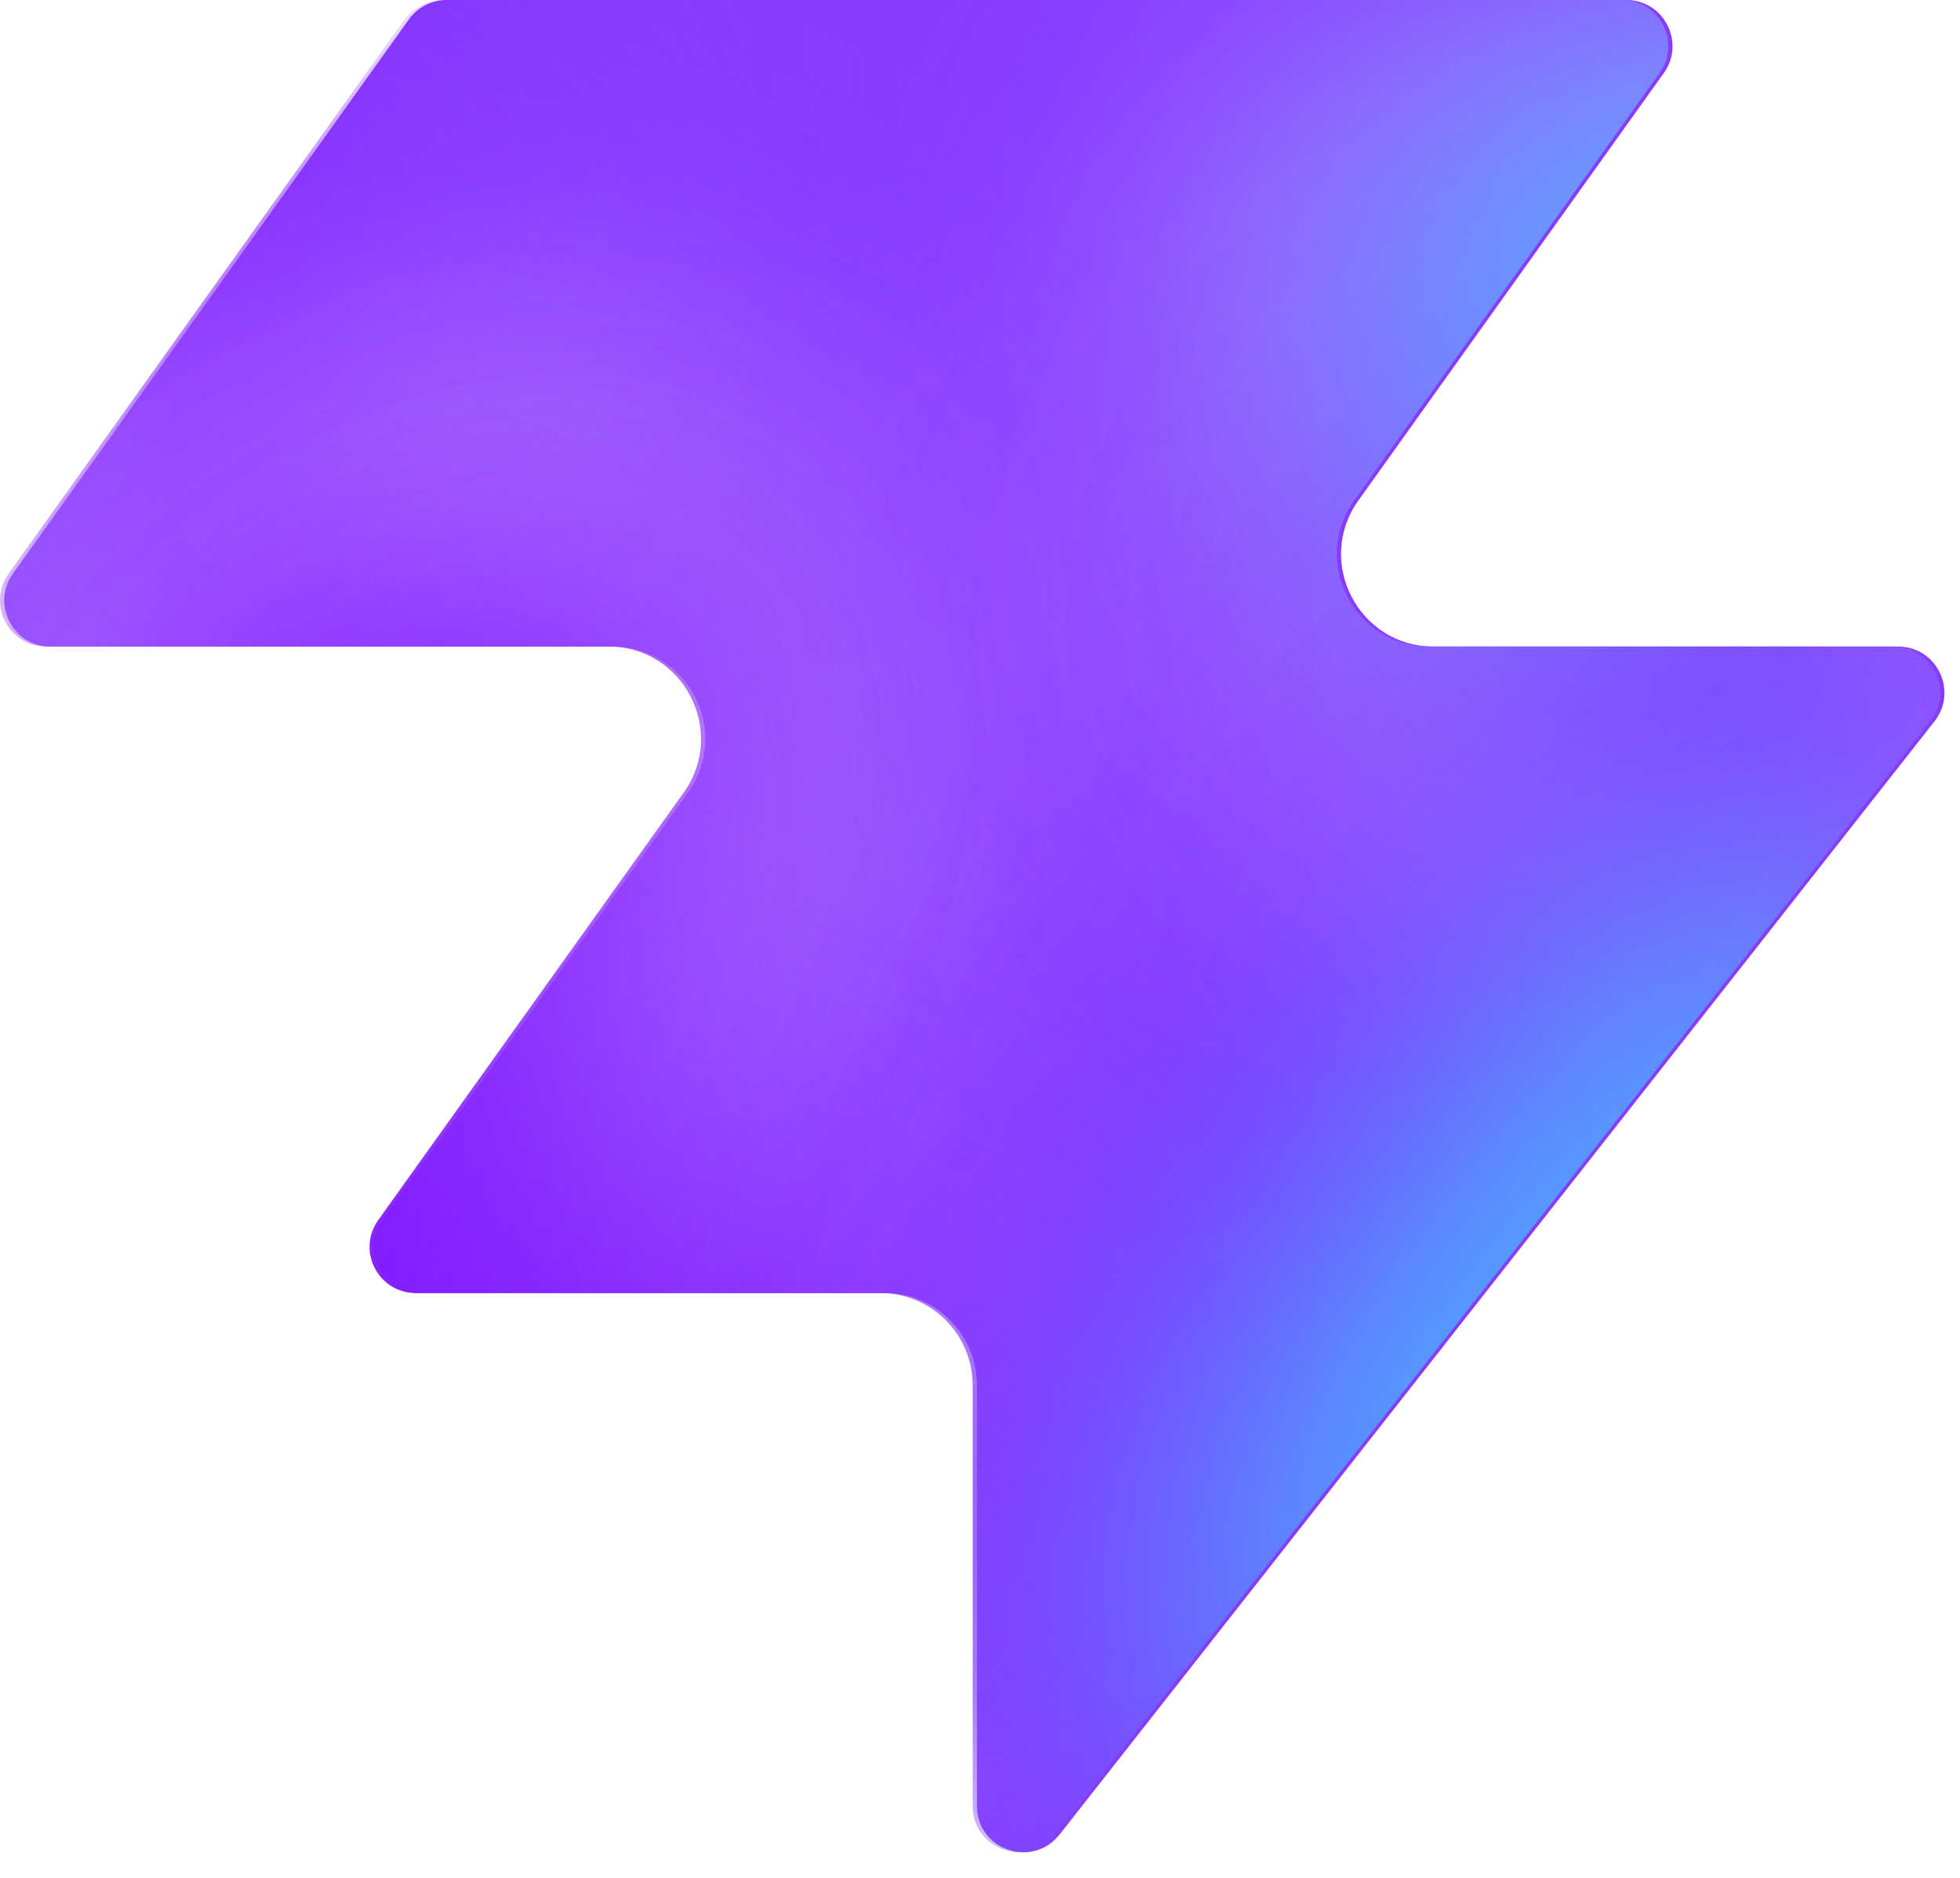
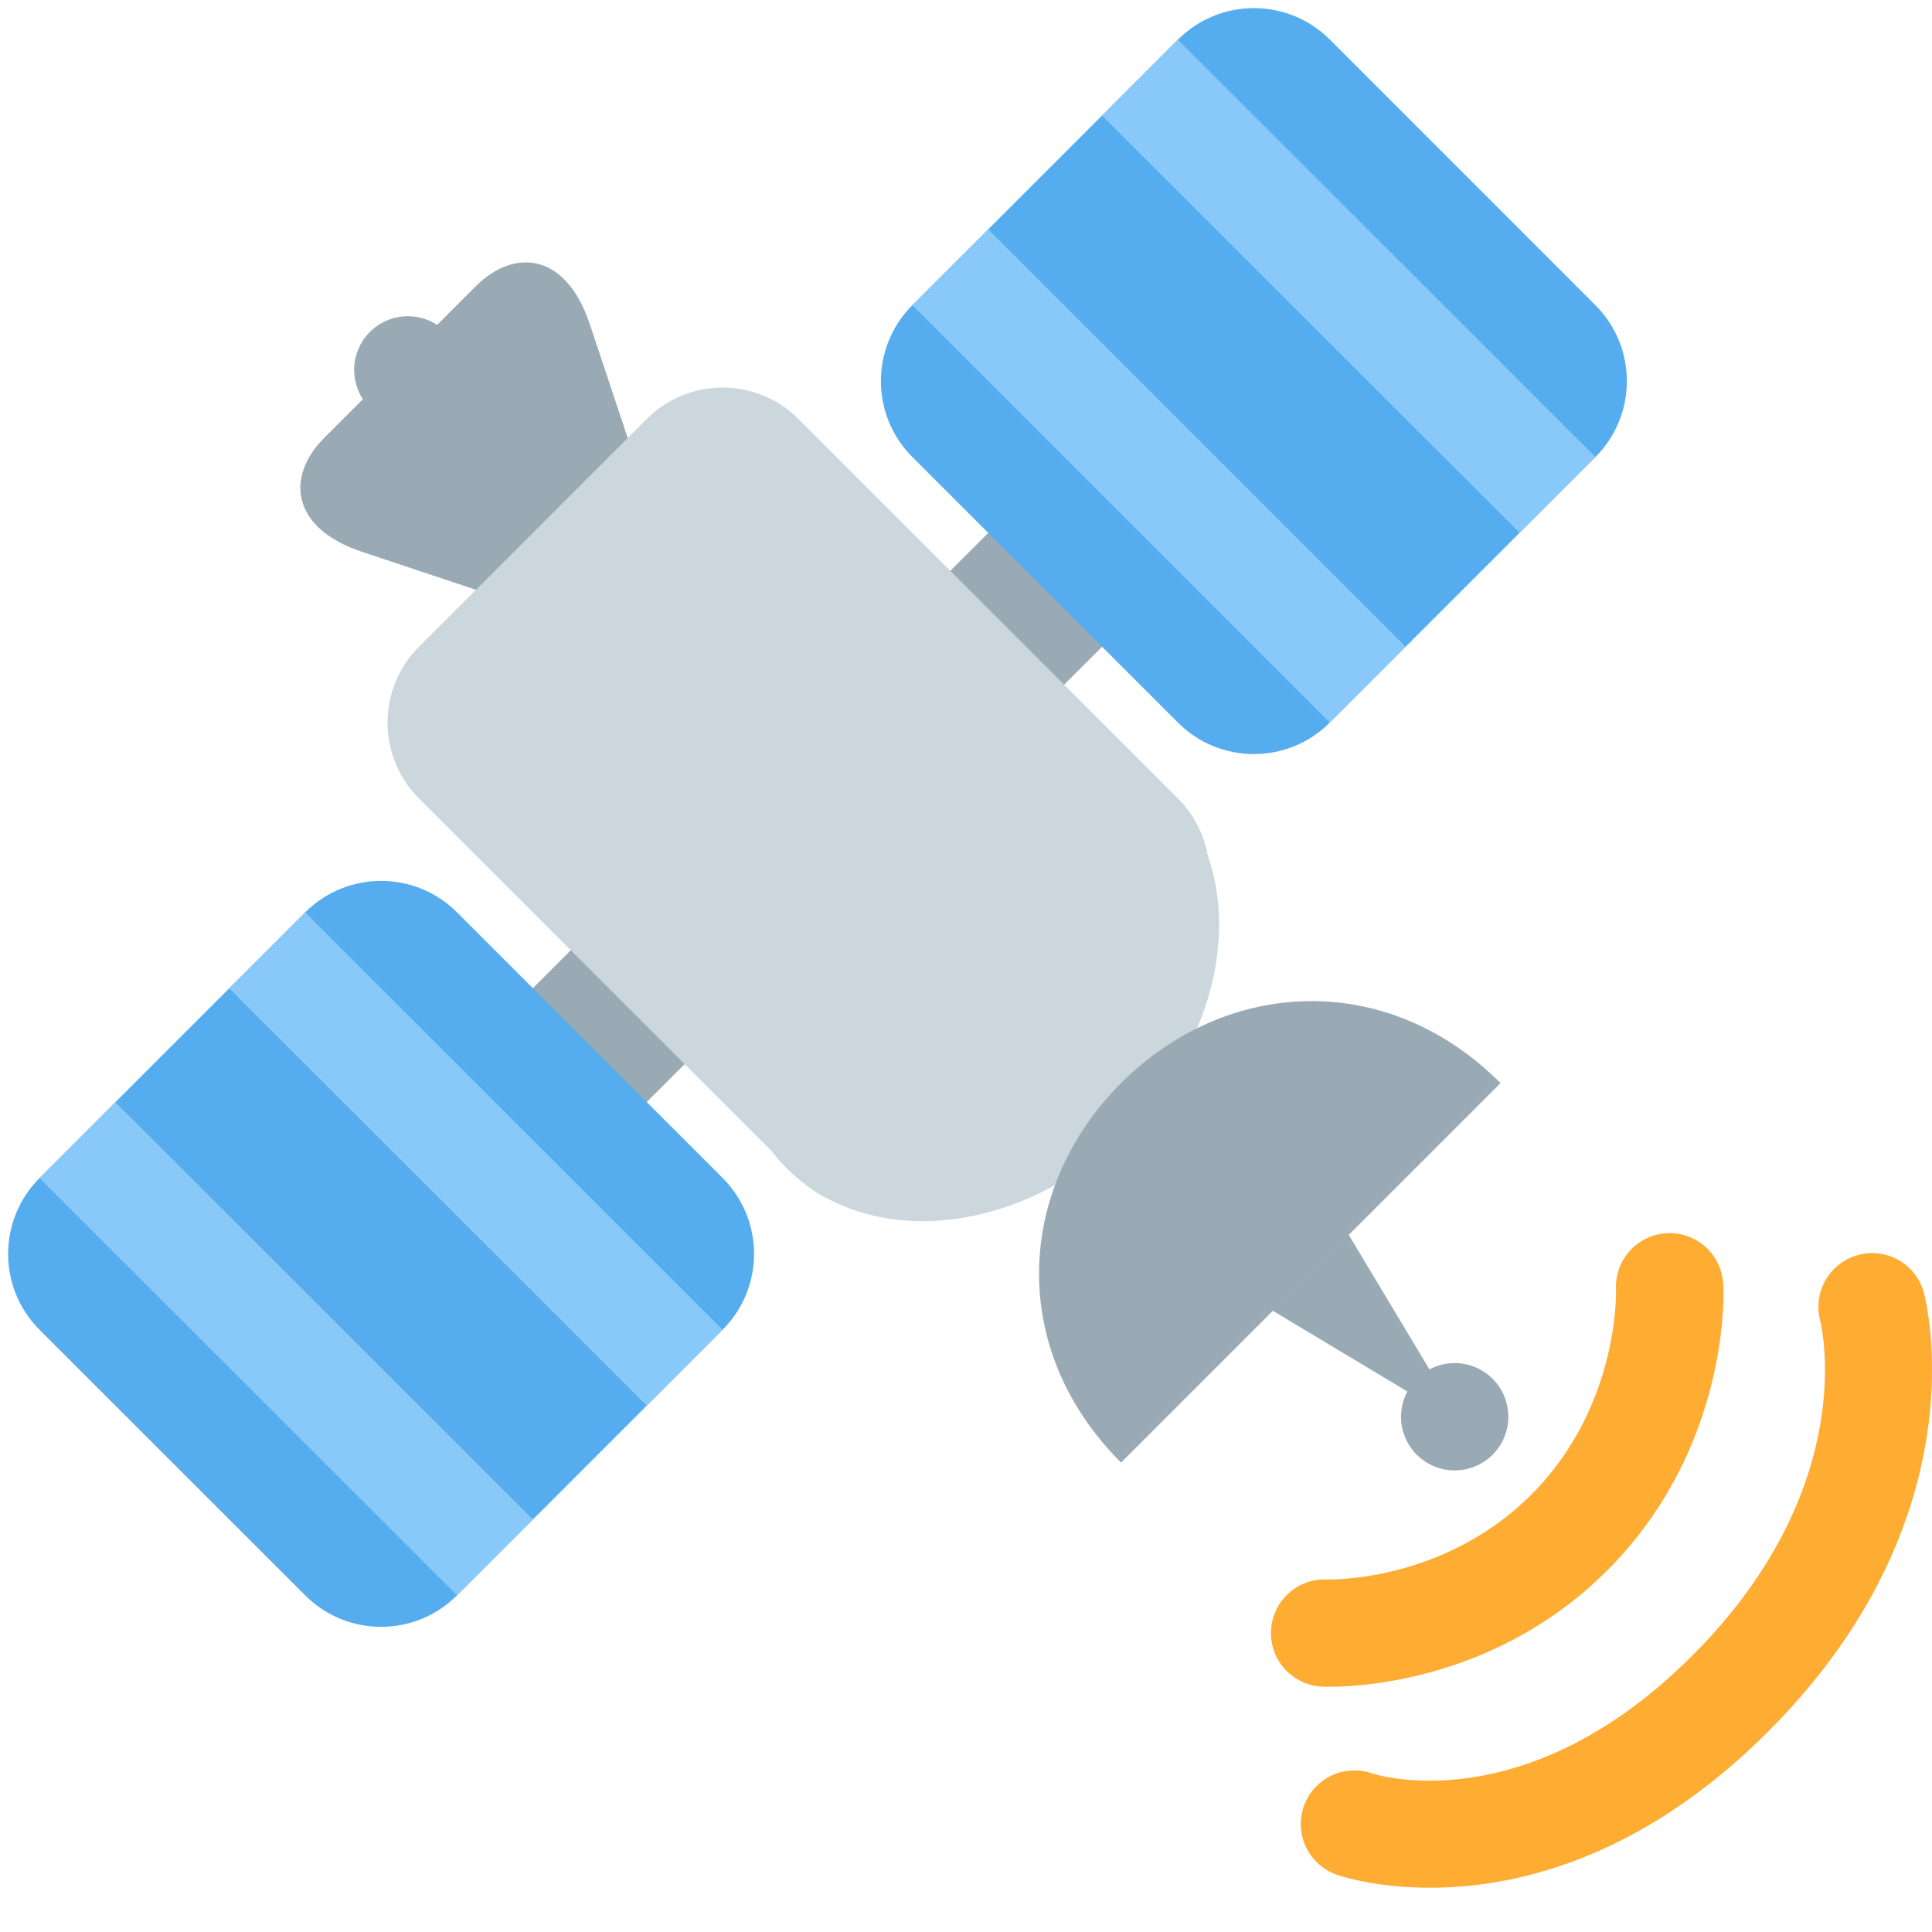
- <svg xmlns="http://www.w3.org/2000/svg" width="48" height="46" fill="none" viewBox="0 0 48 46">
-   <path fill="#863bff" d="M25.946 44.938c-.664.845-2.021.375-2.021-.698V33.937a2.26 2.26 0 0 0-2.262-2.262H10.287c-.92 0-1.456-1.04-.92-1.788l7.48-10.471c1.07-1.497 0-3.578-1.842-3.578H1.237c-.92 0-1.456-1.04-.92-1.788L10.013.474c.214-.297.556-.474.92-.474h28.894c.92 0 1.456 1.04.92 1.788l-7.48 10.471c-1.07 1.498 0 3.579 1.842 3.579h11.377c.943 0 1.473 1.088.89 1.83L25.947 44.94z" style="fill:#863bff;fill:color(display-p3 .525 .23 1);fill-opacity:1" />
-   <mask id="a" width="48" height="46" x="0" y="0" maskUnits="userSpaceOnUse" style="mask-type:alpha">
-     <path fill="#000" d="M25.842 44.938c-.664.844-2.021.375-2.021-.698V33.937a2.26 2.26 0 0 0-2.262-2.262H10.183c-.92 0-1.456-1.04-.92-1.788l7.48-10.471c1.07-1.498 0-3.579-1.842-3.579H1.133c-.92 0-1.456-1.04-.92-1.787L9.91.473c.214-.297.556-.474.92-.474h28.894c.92 0 1.456 1.04.92 1.788l-7.48 10.471c-1.07 1.498 0 3.578 1.842 3.578h11.377c.943 0 1.473 1.088.89 1.832L25.843 44.94z" style="fill:#000;fill-opacity:1" />
-   </mask>
-   <g mask="url(#a)">
-     <g filter="url(#b)">
-       <ellipse cx="5.508" cy="14.704" fill="#ede6ff" rx="5.508" ry="14.704" style="fill:#ede6ff;fill:color(display-p3 .927 .903 1);fill-opacity:1" transform="matrix(.00324 1 1 -.00324 -4.47 31.516)" />
-     </g>
-     <g filter="url(#c)">
-       <ellipse cx="10.399" cy="29.851" fill="#ede6ff" rx="10.399" ry="29.851" style="fill:#ede6ff;fill:color(display-p3 .927 .903 1);fill-opacity:1" transform="matrix(.00324 1 1 -.00324 -39.328 7.883)" />
-     </g>
-     <g filter="url(#d)">
-       <ellipse cx="5.508" cy="30.487" fill="#7e14ff" rx="5.508" ry="30.487" style="fill:#7e14ff;fill:color(display-p3 .492 .077 1);fill-opacity:1" transform="rotate(89.814 -25.913 -14.639)scale(1 -1)" />
-     </g>
-     <g filter="url(#e)">
-       <ellipse cx="5.508" cy="30.599" fill="#7e14ff" rx="5.508" ry="30.599" style="fill:#7e14ff;fill:color(display-p3 .492 .077 1);fill-opacity:1" transform="rotate(89.814 -32.644 -3.334)scale(1 -1)" />
-     </g>
-     <g filter="url(#f)">
-       <ellipse cx="5.508" cy="30.599" fill="#7e14ff" rx="5.508" ry="30.599" style="fill:#7e14ff;fill:color(display-p3 .492 .077 1);fill-opacity:1" transform="matrix(.00324 1 1 -.00324 -34.34 30.47)" />
-     </g>
-     <g filter="url(#g)">
-       <ellipse cx="14.072" cy="22.078" fill="#ede6ff" rx="14.072" ry="22.078" style="fill:#ede6ff;fill:color(display-p3 .927 .903 1);fill-opacity:1" transform="rotate(93.35 24.506 48.493)scale(-1 1)" />
-     </g>
-     <g filter="url(#h)">
-       <ellipse cx="3.47" cy="21.501" fill="#7e14ff" rx="3.47" ry="21.501" style="fill:#7e14ff;fill:color(display-p3 .492 .077 1);fill-opacity:1" transform="rotate(89.009 28.708 47.59)scale(-1 1)" />
-     </g>
-     <g filter="url(#i)">
-       <ellipse cx="3.47" cy="21.501" fill="#7e14ff" rx="3.47" ry="21.501" style="fill:#7e14ff;fill:color(display-p3 .492 .077 1);fill-opacity:1" transform="rotate(89.009 28.708 47.59)scale(-1 1)" />
-     </g>
-     <g filter="url(#j)">
-       <ellipse cx=".387" cy="8.972" fill="#7e14ff" rx="4.407" ry="29.108" style="fill:#7e14ff;fill:color(display-p3 .492 .077 1);fill-opacity:1" transform="rotate(39.51 .387 8.972)" />
-     </g>
-     <g filter="url(#k)">
-       <ellipse cx="47.523" cy="-6.092" fill="#7e14ff" rx="4.407" ry="29.108" style="fill:#7e14ff;fill:color(display-p3 .492 .077 1);fill-opacity:1" transform="rotate(37.892 47.523 -6.092)" />
-     </g>
-     <g filter="url(#l)">
-       <ellipse cx="41.412" cy="6.333" fill="#47bfff" rx="5.971" ry="9.665" style="fill:#47bfff;fill:color(display-p3 .28 .748 1);fill-opacity:1" transform="rotate(37.892 41.412 6.333)" />
-     </g>
-     <g filter="url(#m)">
-       <ellipse cx="-1.879" cy="38.332" fill="#7e14ff" rx="4.407" ry="29.108" style="fill:#7e14ff;fill:color(display-p3 .492 .077 1);fill-opacity:1" transform="rotate(37.892 -1.88 38.332)" />
-     </g>
-     <g filter="url(#n)">
-       <ellipse cx="-1.879" cy="38.332" fill="#7e14ff" rx="4.407" ry="29.108" style="fill:#7e14ff;fill:color(display-p3 .492 .077 1);fill-opacity:1" transform="rotate(37.892 -1.88 38.332)" />
-     </g>
-     <g filter="url(#o)">
-       <ellipse cx="35.651" cy="29.907" fill="#7e14ff" rx="4.407" ry="29.108" style="fill:#7e14ff;fill:color(display-p3 .492 .077 1);fill-opacity:1" transform="rotate(37.892 35.651 29.907)" />
-     </g>
-     <g filter="url(#p)">
-       <ellipse cx="38.418" cy="32.4" fill="#47bfff" rx="5.971" ry="15.297" style="fill:#47bfff;fill:color(display-p3 .28 .748 1);fill-opacity:1" transform="rotate(37.892 38.418 32.4)" />
-     </g>
-   </g>
-   <defs>
-     <filter id="b" width="60.045" height="41.654" x="-19.77" y="16.149" color-interpolation-filters="sRGB" filterUnits="userSpaceOnUse">
-       <feFlood flood-opacity="0" result="BackgroundImageFix" />
-       <feBlend in="SourceGraphic" in2="BackgroundImageFix" result="shape" />
-       <feGaussianBlur result="effect1_foregroundBlur_2002_17158" stdDeviation="7.659" />
-     </filter>
-     <filter id="c" width="90.34" height="51.437" x="-54.613" y="-7.533" color-interpolation-filters="sRGB" filterUnits="userSpaceOnUse">
-       <feFlood flood-opacity="0" result="BackgroundImageFix" />
-       <feBlend in="SourceGraphic" in2="BackgroundImageFix" result="shape" />
-       <feGaussianBlur result="effect1_foregroundBlur_2002_17158" stdDeviation="7.659" />
-     </filter>
-     <filter id="d" width="79.355" height="29.4" x="-49.64" y="2.03" color-interpolation-filters="sRGB" filterUnits="userSpaceOnUse">
-       <feFlood flood-opacity="0" result="BackgroundImageFix" />
-       <feBlend in="SourceGraphic" in2="BackgroundImageFix" result="shape" />
-       <feGaussianBlur result="effect1_foregroundBlur_2002_17158" stdDeviation="4.596" />
-     </filter>
-     <filter id="e" width="79.579" height="29.4" x="-45.045" y="20.029" color-interpolation-filters="sRGB" filterUnits="userSpaceOnUse">
-       <feFlood flood-opacity="0" result="BackgroundImageFix" />
-       <feBlend in="SourceGraphic" in2="BackgroundImageFix" result="shape" />
-       <feGaussianBlur result="effect1_foregroundBlur_2002_17158" stdDeviation="4.596" />
-     </filter>
-     <filter id="f" width="79.579" height="29.4" x="-43.513" y="21.178" color-interpolation-filters="sRGB" filterUnits="userSpaceOnUse">
-       <feFlood flood-opacity="0" result="BackgroundImageFix" />
-       <feBlend in="SourceGraphic" in2="BackgroundImageFix" result="shape" />
-       <feGaussianBlur result="effect1_foregroundBlur_2002_17158" stdDeviation="4.596" />
-     </filter>
-     <filter id="g" width="74.749" height="58.852" x="15.756" y="-17.901" color-interpolation-filters="sRGB" filterUnits="userSpaceOnUse">
-       <feFlood flood-opacity="0" result="BackgroundImageFix" />
-       <feBlend in="SourceGraphic" in2="BackgroundImageFix" result="shape" />
-       <feGaussianBlur result="effect1_foregroundBlur_2002_17158" stdDeviation="7.659" />
-     </filter>
-     <filter id="h" width="61.377" height="25.362" x="23.548" y="2.284" color-interpolation-filters="sRGB" filterUnits="userSpaceOnUse">
-       <feFlood flood-opacity="0" result="BackgroundImageFix" />
-       <feBlend in="SourceGraphic" in2="BackgroundImageFix" result="shape" />
-       <feGaussianBlur result="effect1_foregroundBlur_2002_17158" stdDeviation="4.596" />
-     </filter>
-     <filter id="i" width="61.377" height="25.362" x="23.548" y="2.284" color-interpolation-filters="sRGB" filterUnits="userSpaceOnUse">
-       <feFlood flood-opacity="0" result="BackgroundImageFix" />
-       <feBlend in="SourceGraphic" in2="BackgroundImageFix" result="shape" />
-       <feGaussianBlur result="effect1_foregroundBlur_2002_17158" stdDeviation="4.596" />
-     </filter>
-     <filter id="j" width="56.045" height="63.649" x="-27.636" y="-22.853" color-interpolation-filters="sRGB" filterUnits="userSpaceOnUse">
-       <feFlood flood-opacity="0" result="BackgroundImageFix" />
-       <feBlend in="SourceGraphic" in2="BackgroundImageFix" result="shape" />
-       <feGaussianBlur result="effect1_foregroundBlur_2002_17158" stdDeviation="4.596" />
-     </filter>
-     <filter id="k" width="54.814" height="64.646" x="20.116" y="-38.415" color-interpolation-filters="sRGB" filterUnits="userSpaceOnUse">
-       <feFlood flood-opacity="0" result="BackgroundImageFix" />
-       <feBlend in="SourceGraphic" in2="BackgroundImageFix" result="shape" />
-       <feGaussianBlur result="effect1_foregroundBlur_2002_17158" stdDeviation="4.596" />
-     </filter>
-     <filter id="l" width="33.541" height="35.313" x="24.641" y="-11.323" color-interpolation-filters="sRGB" filterUnits="userSpaceOnUse">
-       <feFlood flood-opacity="0" result="BackgroundImageFix" />
-       <feBlend in="SourceGraphic" in2="BackgroundImageFix" result="shape" />
-       <feGaussianBlur result="effect1_foregroundBlur_2002_17158" stdDeviation="4.596" />
-     </filter>
-     <filter id="m" width="54.814" height="64.646" x="-29.286" y="6.009" color-interpolation-filters="sRGB" filterUnits="userSpaceOnUse">
-       <feFlood flood-opacity="0" result="BackgroundImageFix" />
-       <feBlend in="SourceGraphic" in2="BackgroundImageFix" result="shape" />
-       <feGaussianBlur result="effect1_foregroundBlur_2002_17158" stdDeviation="4.596" />
-     </filter>
-     <filter id="n" width="54.814" height="64.646" x="-29.286" y="6.009" color-interpolation-filters="sRGB" filterUnits="userSpaceOnUse">
-       <feFlood flood-opacity="0" result="BackgroundImageFix" />
-       <feBlend in="SourceGraphic" in2="BackgroundImageFix" result="shape" />
-       <feGaussianBlur result="effect1_foregroundBlur_2002_17158" stdDeviation="4.596" />
-     </filter>
-     <filter id="o" width="54.814" height="64.646" x="8.244" y="-2.416" color-interpolation-filters="sRGB" filterUnits="userSpaceOnUse">
-       <feFlood flood-opacity="0" result="BackgroundImageFix" />
-       <feBlend in="SourceGraphic" in2="BackgroundImageFix" result="shape" />
-       <feGaussianBlur result="effect1_foregroundBlur_2002_17158" stdDeviation="4.596" />
-     </filter>
-     <filter id="p" width="39.409" height="43.623" x="18.713" y="10.588" color-interpolation-filters="sRGB" filterUnits="userSpaceOnUse">
-       <feFlood flood-opacity="0" result="BackgroundImageFix" />
-       <feBlend in="SourceGraphic" in2="BackgroundImageFix" result="shape" />
-       <feGaussianBlur result="effect1_foregroundBlur_2002_17158" stdDeviation="4.596" />
-     </filter>
-   </defs>
+ <svg xmlns="http://www.w3.org/2000/svg" width="800px" height="800px" viewBox="0 0 36 36" aria-hidden="true" role="img" class="iconify iconify--twemoji" preserveAspectRatio="xMidYMid meet">
+   <path fill="#99AAB5" d="M8.514 19.828L19.122 9.223l2.121 2.121L10.635 21.95z" />
+   <path fill="#55ACEE" d="M8.515 29.728a2 2 0 0 1-2.828 0l-4.95-4.949a2 2 0 0 1 0-2.828L5.687 17a2 2 0 0 1 2.828 0l4.95 4.95a2 2 0 0 1 0 2.828l-4.95 4.95zm16.262-16.263a1.998 1.998 0 0 1-2.827 0L17 8.515a2 2 0 0 1 0-2.828l4.951-4.95a2 2 0 0 1 2.828 0l4.949 4.95a2 2 0 0 1 .001 2.828l-4.952 4.95z" />
+   <path fill="#99AAB5" d="M12.404 10.283L10.99 6.04c-.448-1.342-1.415-1.415-2.122-.708L6.04 8.161c-.708.707-.635 1.674.707 2.122l4.243 1.414l1.414-1.414z" />
+   <path fill="#CCD6DD" d="M17.708 21.949a2.002 2.002 0 0 1-2.829.001l-7.071-7.071a2 2 0 0 1 0-2.829l4.242-4.242a2 2 0 0 1 2.829 0l7.071 7.071c.78.781.78 2.047-.001 2.829l-4.241 4.241z" />
+   <path fill="#CCD6DD" d="M21.016 21.055c-1.952 1.953-4.802 2.269-6.364.708c-1.562-1.562.876-2.29 2.829-4.243c1.953-1.953 2.681-4.39 4.243-2.829c1.561 1.562 1.245 4.411-.708 6.364z" />
+   <path fill="#99AAB5" d="M27.96 20.182c-2.12-2.122-5.118-1.951-7.071 0c-1.952 1.954-2.121 4.95 0 7.071l7.071-7.071zm-2.828 2.829l2.121 3.535l-3.535-2.121z" />
+   <path fill="#99AAB5" d="M27.813 27.106a.999.999 0 1 1-1.414-1.414a.999.999 0 1 1 1.414 1.414z" />
+   <path fill="#88C9F9" d="M4.27 18.416L5.686 17l7.779 7.777l-1.414 1.415zM17 5.686l1.414-1.414l7.778 7.778l-1.414 1.414zM.735 21.952l1.414-1.415l7.78 7.776l-1.414 1.414zm19.798-19.8L21.946.737l7.781 7.775l-1.413 1.414z" />
+   <path fill="#99AAB5" d="M8.307 7.601a1 1 0 1 1-1.414-1.416A1 1 0 0 1 8.307 7.6z" />
+   <path fill="#FFAC33" d="M23.682 30.431l.002-.051a1 1 0 0 1 1.049-.949c.016.001 2.156.063 3.8-1.58c1.637-1.638 1.578-3.772 1.58-3.801a1 1 0 1 1 1.997-.1c.012.122.123 3.028-2.163 5.314c-2.288 2.287-5.191 2.17-5.314 2.164a1 1 0 0 1-.951-.997z" />
+   <path fill="#FFAC33" d="M24.238 33.989a.998.998 0 0 1 1.33-.943c.107.034 2.877.893 5.964-2.195c3.127-3.126 2.414-6.126 2.382-6.252a1.002 1.002 0 0 1 .716-1.216a.996.996 0 0 1 1.217.701c.046.17 1.077 4.205-2.9 8.181c-4.014 4.016-7.876 2.726-8.038 2.668a1 1 0 0 1-.671-.944z" />
</svg>
